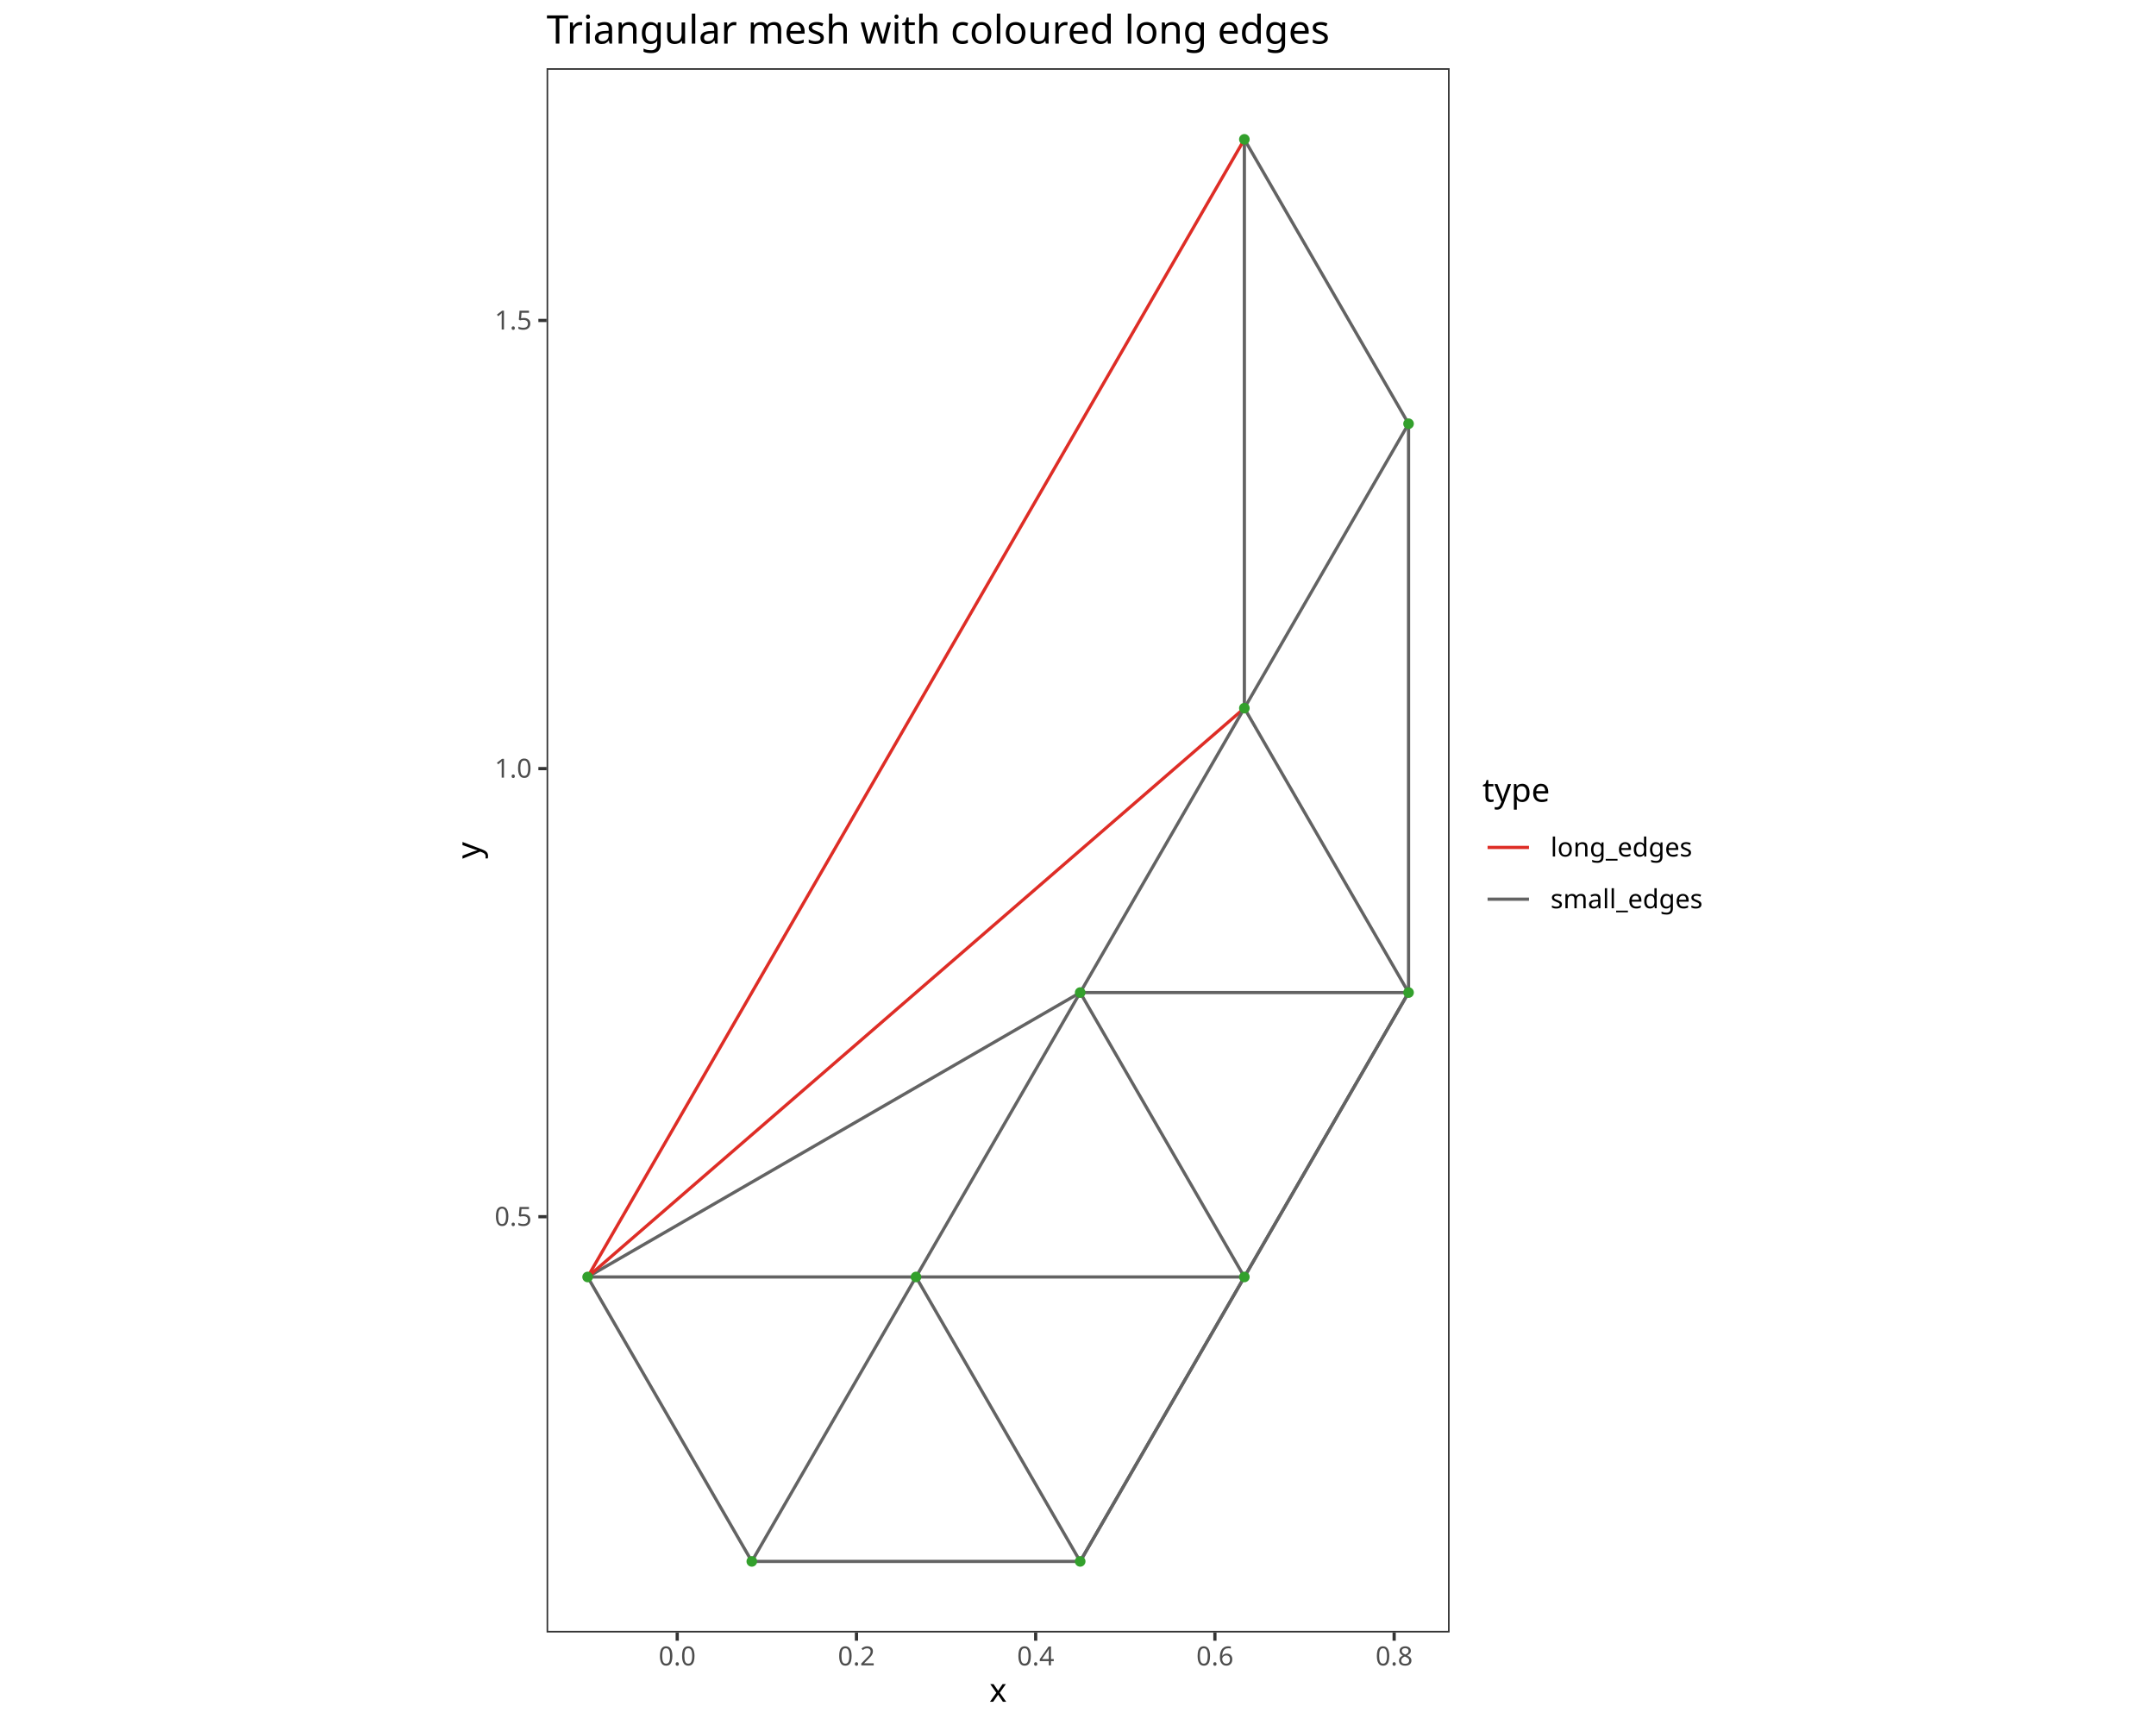
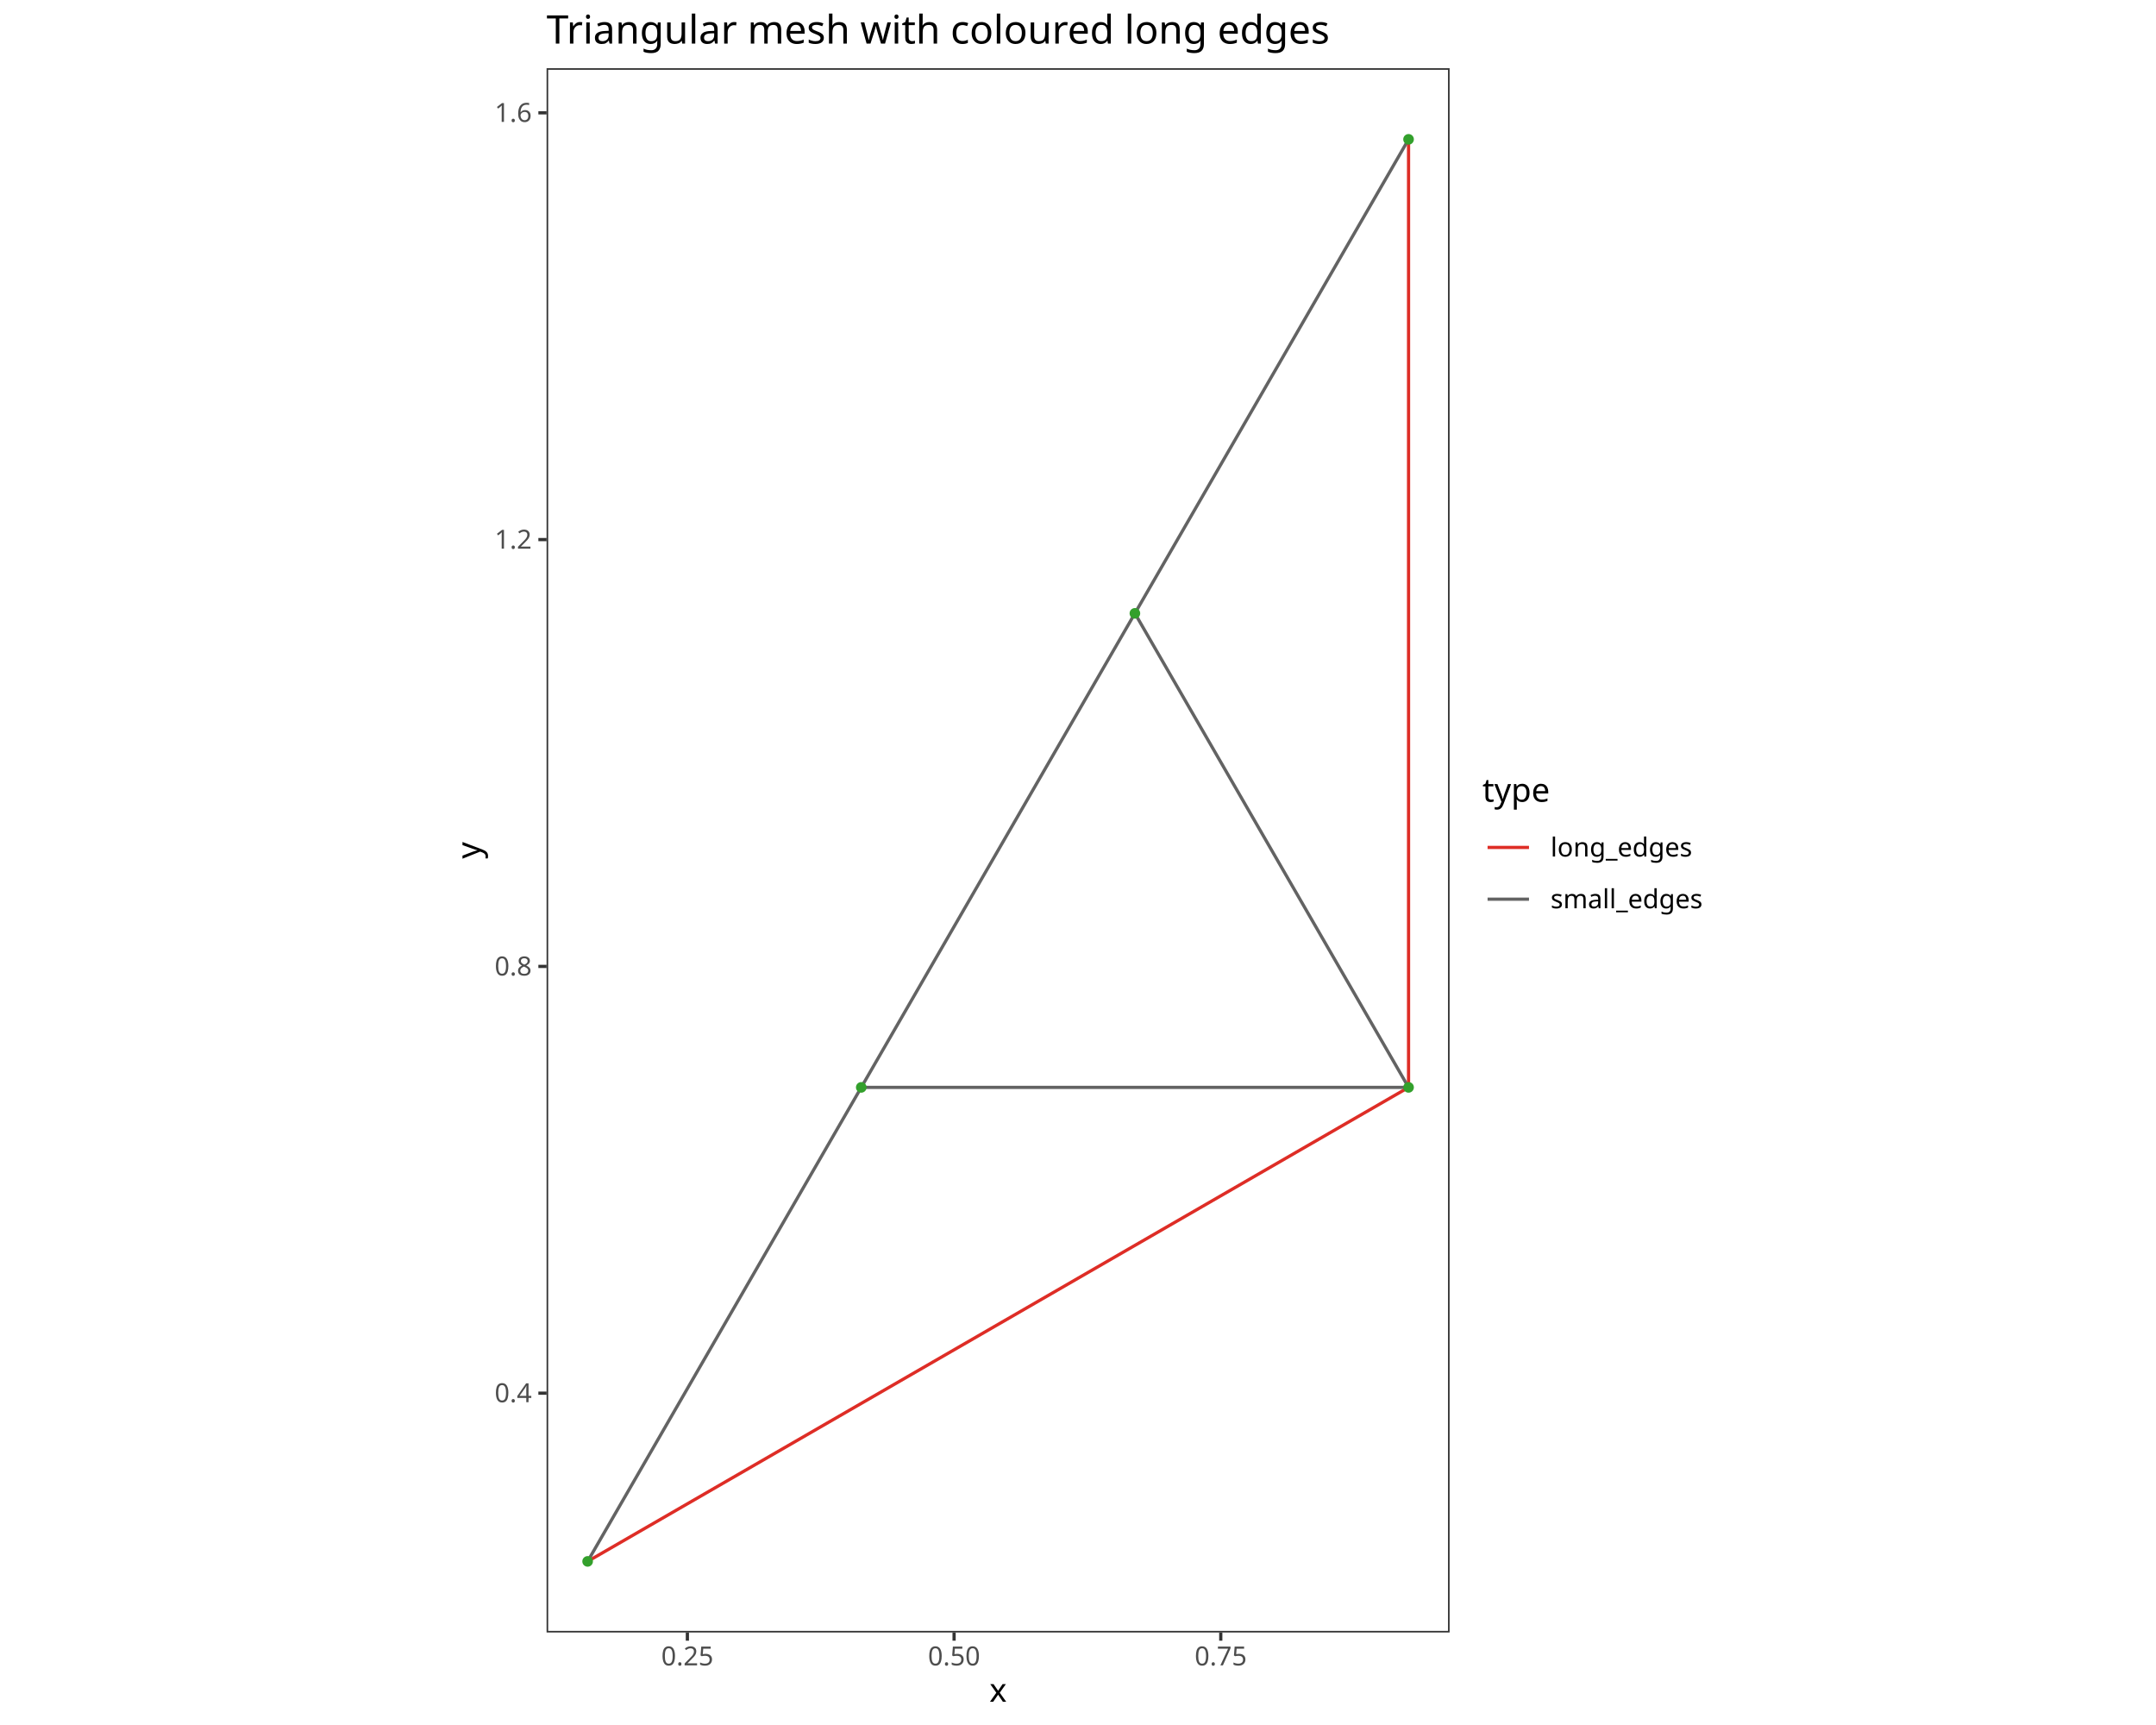
<svg xmlns="http://www.w3.org/2000/svg" class="svglite" data-engine-version="2.0" width="720.00pt" height="576.00pt" viewBox="0 0 720.00 576.00">
  <defs>
    <style type="text/css">
    .svglite line, .svglite polyline, .svglite polygon, .svglite path, .svglite rect, .svglite circle {
      fill: none;
      stroke: #000000;
      stroke-linecap: round;
      stroke-linejoin: round;
      stroke-miterlimit: 10.00;
    }
  </style>
  </defs>
  <rect width="100%" height="100%" style="stroke: none; fill: #FFFFFF;" />
  <defs>
    <clipPath id="cpMC4wMHw3MjAuMDB8MC4wMHw1NzYuMDA=">
      <rect x="0.00" y="0.00" width="720.00" height="576.00" />
    </clipPath>
  </defs>
  <g clip-path="url(#cpMC4wMHw3MjAuMDB8MC4wMHw1NzYuMDA=)">
</g>
  <defs>
    <clipPath id="cpMTQ3LjI5fDU3Mi43MXwwLjAwfDU3Ni4wMA==">
      <rect x="147.29" y="0.00" width="425.42" height="576.00" />
    </clipPath>
  </defs>
  <g clip-path="url(#cpMTQ3LjI5fDU3Mi43MXwwLjAwfDU3Ni4wMA==)">
    <rect x="147.29" y="0.00" width="425.42" height="576.00" style="stroke-width: 1.07; stroke: #FFFFFF; fill: #FFFFFF;" />
  </g>
  <g clip-path="url(#cpMC4wMHw3MjAuMDB8MC4wMHw1NzYuMDA=)">
</g>
  <defs>
    <clipPath id="cpMTgyLjUzfDQ4NC4xMHwyMi43OHw1NDUuMTE=">
      <rect x="182.53" y="22.78" width="301.57" height="522.33" />
    </clipPath>
  </defs>
  <g clip-path="url(#cpMTgyLjUzfDQ4NC4xMHwyMi43OHw1NDUuMTE=)">
    <rect x="182.53" y="22.78" width="301.57" height="522.33" style="stroke-width: 1.07; stroke: none; fill: #FFFFFF;" />
-     <line x1="251.07" y1="521.37" x2="305.90" y2="426.40" style="stroke-width: 1.07; stroke: #636363; stroke-linecap: butt;" />
-     <line x1="360.73" y1="521.37" x2="305.90" y2="426.40" style="stroke-width: 1.07; stroke: #636363; stroke-linecap: butt;" />
-     <line x1="196.24" y1="426.40" x2="360.73" y2="331.43" style="stroke-width: 1.07; stroke: #636363; stroke-linecap: butt;" />
-     <line x1="305.90" y1="426.40" x2="415.56" y2="426.40" style="stroke-width: 1.07; stroke: #636363; stroke-linecap: butt;" />
-     <line x1="360.73" y1="331.43" x2="470.39" y2="331.43" style="stroke-width: 1.07; stroke: #636363; stroke-linecap: butt;" />
-     <line x1="360.73" y1="521.37" x2="470.39" y2="331.43" style="stroke-width: 1.07; stroke: #636363; stroke-linecap: butt;" />
-     <line x1="196.24" y1="426.40" x2="415.56" y2="236.46" style="stroke-width: 1.07; stroke: #DE2D26; stroke-linecap: butt;" />
-     <line x1="360.73" y1="331.43" x2="415.56" y2="236.46" style="stroke-width: 1.07; stroke: #636363; stroke-linecap: butt;" />
-     <line x1="415.56" y1="236.46" x2="470.39" y2="141.49" style="stroke-width: 1.07; stroke: #636363; stroke-linecap: butt;" />
-     <line x1="415.56" y1="236.46" x2="415.56" y2="46.53" style="stroke-width: 1.07; stroke: #636363; stroke-linecap: butt;" />
-     <line x1="251.07" y1="521.37" x2="196.24" y2="426.40" style="stroke-width: 1.07; stroke: #636363; stroke-linecap: butt;" />
-     <line x1="251.07" y1="521.37" x2="360.73" y2="521.37" style="stroke-width: 1.07; stroke: #636363; stroke-linecap: butt;" />
-     <line x1="305.90" y1="426.40" x2="360.73" y2="331.43" style="stroke-width: 1.07; stroke: #636363; stroke-linecap: butt;" />
-     <line x1="415.56" y1="426.40" x2="470.39" y2="331.43" style="stroke-width: 1.07; stroke: #636363; stroke-linecap: butt;" />
-     <line x1="470.39" y1="331.43" x2="415.56" y2="236.46" style="stroke-width: 1.07; stroke: #636363; stroke-linecap: butt;" />
-     <line x1="470.39" y1="331.43" x2="470.39" y2="141.49" style="stroke-width: 1.07; stroke: #636363; stroke-linecap: butt;" />
-     <line x1="196.24" y1="426.40" x2="305.90" y2="426.40" style="stroke-width: 1.07; stroke: #636363; stroke-linecap: butt;" />
-     <line x1="415.56" y1="426.40" x2="360.73" y2="331.43" style="stroke-width: 1.07; stroke: #636363; stroke-linecap: butt;" />
-     <line x1="360.73" y1="521.37" x2="415.56" y2="426.40" style="stroke-width: 1.07; stroke: #636363; stroke-linecap: butt;" />
-     <line x1="470.39" y1="141.49" x2="415.56" y2="46.53" style="stroke-width: 1.07; stroke: #636363; stroke-linecap: butt;" />
-     <line x1="196.24" y1="426.40" x2="415.56" y2="46.53" style="stroke-width: 1.07; stroke: #DE2D26; stroke-linecap: butt;" />
-     <circle cx="251.07" cy="521.37" r="1.42" style="stroke-width: 0.71; stroke: #33A02C; fill: #33A02C;" />
-     <circle cx="360.73" cy="521.37" r="1.42" style="stroke-width: 0.71; stroke: #33A02C; fill: #33A02C;" />
-     <circle cx="196.24" cy="426.40" r="1.42" style="stroke-width: 0.71; stroke: #33A02C; fill: #33A02C;" />
-     <circle cx="305.90" cy="426.40" r="1.42" style="stroke-width: 0.71; stroke: #33A02C; fill: #33A02C;" />
-     <circle cx="360.73" cy="331.43" r="1.42" style="stroke-width: 0.71; stroke: #33A02C; fill: #33A02C;" />
-     <circle cx="415.56" cy="236.46" r="1.42" style="stroke-width: 0.71; stroke: #33A02C; fill: #33A02C;" />
-     <circle cx="415.56" cy="426.40" r="1.42" style="stroke-width: 0.71; stroke: #33A02C; fill: #33A02C;" />
-     <circle cx="470.39" cy="331.43" r="1.42" style="stroke-width: 0.71; stroke: #33A02C; fill: #33A02C;" />
-     <circle cx="470.39" cy="141.49" r="1.42" style="stroke-width: 0.71; stroke: #33A02C; fill: #33A02C;" />
-     <circle cx="415.56" cy="46.53" r="1.42" style="stroke-width: 0.71; stroke: #33A02C; fill: #33A02C;" />
+     <line x1="196.24" y1="521.37" x2="470.39" y2="363.09" style="stroke-width: 1.07; stroke: #DE2D26; stroke-linecap: butt;" />
+     <line x1="287.62" y1="363.09" x2="379.00" y2="204.81" style="stroke-width: 1.07; stroke: #636363; stroke-linecap: butt;" />
+     <line x1="379.00" y1="204.81" x2="470.39" y2="46.53" style="stroke-width: 1.07; stroke: #636363; stroke-linecap: butt;" />
+     <line x1="196.24" y1="521.37" x2="287.62" y2="363.09" style="stroke-width: 1.07; stroke: #636363; stroke-linecap: butt;" />
+     <line x1="470.39" y1="363.09" x2="379.00" y2="204.81" style="stroke-width: 1.07; stroke: #636363; stroke-linecap: butt;" />
+     <line x1="470.39" y1="363.09" x2="470.39" y2="46.53" style="stroke-width: 1.07; stroke: #DE2D26; stroke-linecap: butt;" />
+     <line x1="287.62" y1="363.09" x2="470.39" y2="363.09" style="stroke-width: 1.07; stroke: #636363; stroke-linecap: butt;" />
+     <circle cx="196.24" cy="521.37" r="1.42" style="stroke-width: 0.71; stroke: #33A02C; fill: #33A02C;" />
+     <circle cx="287.62" cy="363.09" r="1.42" style="stroke-width: 0.71; stroke: #33A02C; fill: #33A02C;" />
+     <circle cx="379.00" cy="204.81" r="1.42" style="stroke-width: 0.71; stroke: #33A02C; fill: #33A02C;" />
+     <circle cx="470.39" cy="363.09" r="1.42" style="stroke-width: 0.71; stroke: #33A02C; fill: #33A02C;" />
+     <circle cx="470.39" cy="46.53" r="1.42" style="stroke-width: 0.71; stroke: #33A02C; fill: #33A02C;" />
    <rect x="182.53" y="22.78" width="301.57" height="522.33" style="stroke-width: 1.07; stroke: #333333;" />
  </g>
  <g clip-path="url(#cpMC4wMHw3MjAuMDB8MC4wMHw1NzYuMDA=)">
-     <text x="177.60" y="409.30" text-anchor="end" style="font-size: 8.80px; fill: #4D4D4D; font-family: sans;" textLength="12.23px" lengthAdjust="spacingAndGlyphs">0.5</text>
-     <text x="177.60" y="259.66" text-anchor="end" style="font-size: 8.80px; fill: #4D4D4D; font-family: sans;" textLength="12.23px" lengthAdjust="spacingAndGlyphs">1.0</text>
-     <text x="177.60" y="110.03" text-anchor="end" style="font-size: 8.80px; fill: #4D4D4D; font-family: sans;" textLength="12.23px" lengthAdjust="spacingAndGlyphs">1.5</text>
-     <polyline points="179.79,406.27 182.53,406.27 " style="stroke-width: 1.07; stroke: #333333; stroke-linecap: butt;" />
-     <polyline points="179.79,256.64 182.53,256.64 " style="stroke-width: 1.07; stroke: #333333; stroke-linecap: butt;" />
-     <polyline points="179.79,107.00 182.53,107.00 " style="stroke-width: 1.07; stroke: #333333; stroke-linecap: butt;" />
-     <polyline points="226.16,547.85 226.16,545.11 " style="stroke-width: 1.07; stroke: #333333; stroke-linecap: butt;" />
-     <polyline points="286.02,547.85 286.02,545.11 " style="stroke-width: 1.07; stroke: #333333; stroke-linecap: butt;" />
-     <polyline points="345.87,547.85 345.87,545.11 " style="stroke-width: 1.07; stroke: #333333; stroke-linecap: butt;" />
-     <polyline points="405.72,547.85 405.72,545.11 " style="stroke-width: 1.07; stroke: #333333; stroke-linecap: butt;" />
-     <polyline points="465.58,547.85 465.58,545.11 " style="stroke-width: 1.07; stroke: #333333; stroke-linecap: butt;" />
-     <text x="226.16" y="556.10" text-anchor="middle" style="font-size: 8.80px; fill: #4D4D4D; font-family: sans;" textLength="12.23px" lengthAdjust="spacingAndGlyphs">0.0</text>
-     <text x="286.02" y="556.10" text-anchor="middle" style="font-size: 8.80px; fill: #4D4D4D; font-family: sans;" textLength="12.23px" lengthAdjust="spacingAndGlyphs">0.2</text>
-     <text x="345.87" y="556.10" text-anchor="middle" style="font-size: 8.80px; fill: #4D4D4D; font-family: sans;" textLength="12.23px" lengthAdjust="spacingAndGlyphs">0.4</text>
-     <text x="405.72" y="556.10" text-anchor="middle" style="font-size: 8.80px; fill: #4D4D4D; font-family: sans;" textLength="12.23px" lengthAdjust="spacingAndGlyphs">0.6</text>
-     <text x="465.58" y="556.10" text-anchor="middle" style="font-size: 8.80px; fill: #4D4D4D; font-family: sans;" textLength="12.23px" lengthAdjust="spacingAndGlyphs">0.8</text>
+     <text x="177.60" y="468.22" text-anchor="end" style="font-size: 8.80px; fill: #4D4D4D; font-family: sans;" textLength="12.23px" lengthAdjust="spacingAndGlyphs">0.4</text>
+     <text x="177.60" y="325.72" text-anchor="end" style="font-size: 8.80px; fill: #4D4D4D; font-family: sans;" textLength="12.23px" lengthAdjust="spacingAndGlyphs">0.8</text>
+     <text x="177.60" y="183.21" text-anchor="end" style="font-size: 8.80px; fill: #4D4D4D; font-family: sans;" textLength="12.23px" lengthAdjust="spacingAndGlyphs">1.2</text>
+     <text x="177.60" y="40.70" text-anchor="end" style="font-size: 8.80px; fill: #4D4D4D; font-family: sans;" textLength="12.23px" lengthAdjust="spacingAndGlyphs">1.6</text>
+     <polyline points="179.79,465.20 182.53,465.20 " style="stroke-width: 1.07; stroke: #333333; stroke-linecap: butt;" />
+     <polyline points="179.79,322.69 182.53,322.69 " style="stroke-width: 1.07; stroke: #333333; stroke-linecap: butt;" />
+     <polyline points="179.79,180.18 182.53,180.18 " style="stroke-width: 1.07; stroke: #333333; stroke-linecap: butt;" />
+     <polyline points="179.79,37.67 182.53,37.67 " style="stroke-width: 1.07; stroke: #333333; stroke-linecap: butt;" />
+     <polyline points="229.55,547.85 229.55,545.11 " style="stroke-width: 1.07; stroke: #333333; stroke-linecap: butt;" />
+     <polyline points="318.62,547.85 318.62,545.11 " style="stroke-width: 1.07; stroke: #333333; stroke-linecap: butt;" />
+     <polyline points="407.68,547.85 407.68,545.11 " style="stroke-width: 1.07; stroke: #333333; stroke-linecap: butt;" />
+     <text x="229.55" y="556.10" text-anchor="middle" style="font-size: 8.80px; fill: #4D4D4D; font-family: sans;" textLength="17.13px" lengthAdjust="spacingAndGlyphs">0.25</text>
+     <text x="318.62" y="556.10" text-anchor="middle" style="font-size: 8.80px; fill: #4D4D4D; font-family: sans;" textLength="17.13px" lengthAdjust="spacingAndGlyphs">0.50</text>
+     <text x="407.68" y="556.10" text-anchor="middle" style="font-size: 8.80px; fill: #4D4D4D; font-family: sans;" textLength="17.13px" lengthAdjust="spacingAndGlyphs">0.75</text>
    <text x="333.31" y="568.24" text-anchor="middle" style="font-size: 11.00px; font-family: sans;" textLength="5.50px" lengthAdjust="spacingAndGlyphs">x</text>
    <text transform="translate(160.34,283.95) rotate(-90)" text-anchor="middle" style="font-size: 11.00px; font-family: sans;" textLength="5.50px" lengthAdjust="spacingAndGlyphs">y</text>
    <rect x="495.05" y="259.00" width="72.17" height="49.89" style="stroke-width: 1.07; stroke: none; fill: #FFFFFF;" />
    <text x="495.05" y="267.71" style="font-size: 11.00px; font-family: sans;" textLength="20.80px" lengthAdjust="spacingAndGlyphs">type</text>
    <rect x="495.05" y="274.33" width="17.28" height="17.28" style="stroke-width: 1.07; stroke: none; fill: #FFFFFF;" />
    <line x1="496.78" y1="282.97" x2="510.61" y2="282.97" style="stroke-width: 1.07; stroke: #DE2D26; stroke-linecap: butt;" />
    <rect x="495.05" y="291.61" width="17.28" height="17.28" style="stroke-width: 1.07; stroke: none; fill: #FFFFFF;" />
    <line x1="496.78" y1="300.25" x2="510.61" y2="300.25" style="stroke-width: 1.07; stroke: #636363; stroke-linecap: butt;" />
    <text x="517.81" y="286.00" style="font-size: 8.80px; font-family: sans;" textLength="45.51px" lengthAdjust="spacingAndGlyphs">long_edges</text>
    <text x="517.81" y="303.28" style="font-size: 8.80px; font-family: sans;" textLength="49.42px" lengthAdjust="spacingAndGlyphs">small_edges</text>
    <text x="182.53" y="14.56" style="font-size: 13.20px; font-family: sans;" textLength="245.09px" lengthAdjust="spacingAndGlyphs">Triangular mesh with coloured long edges</text>
  </g>
</svg>
